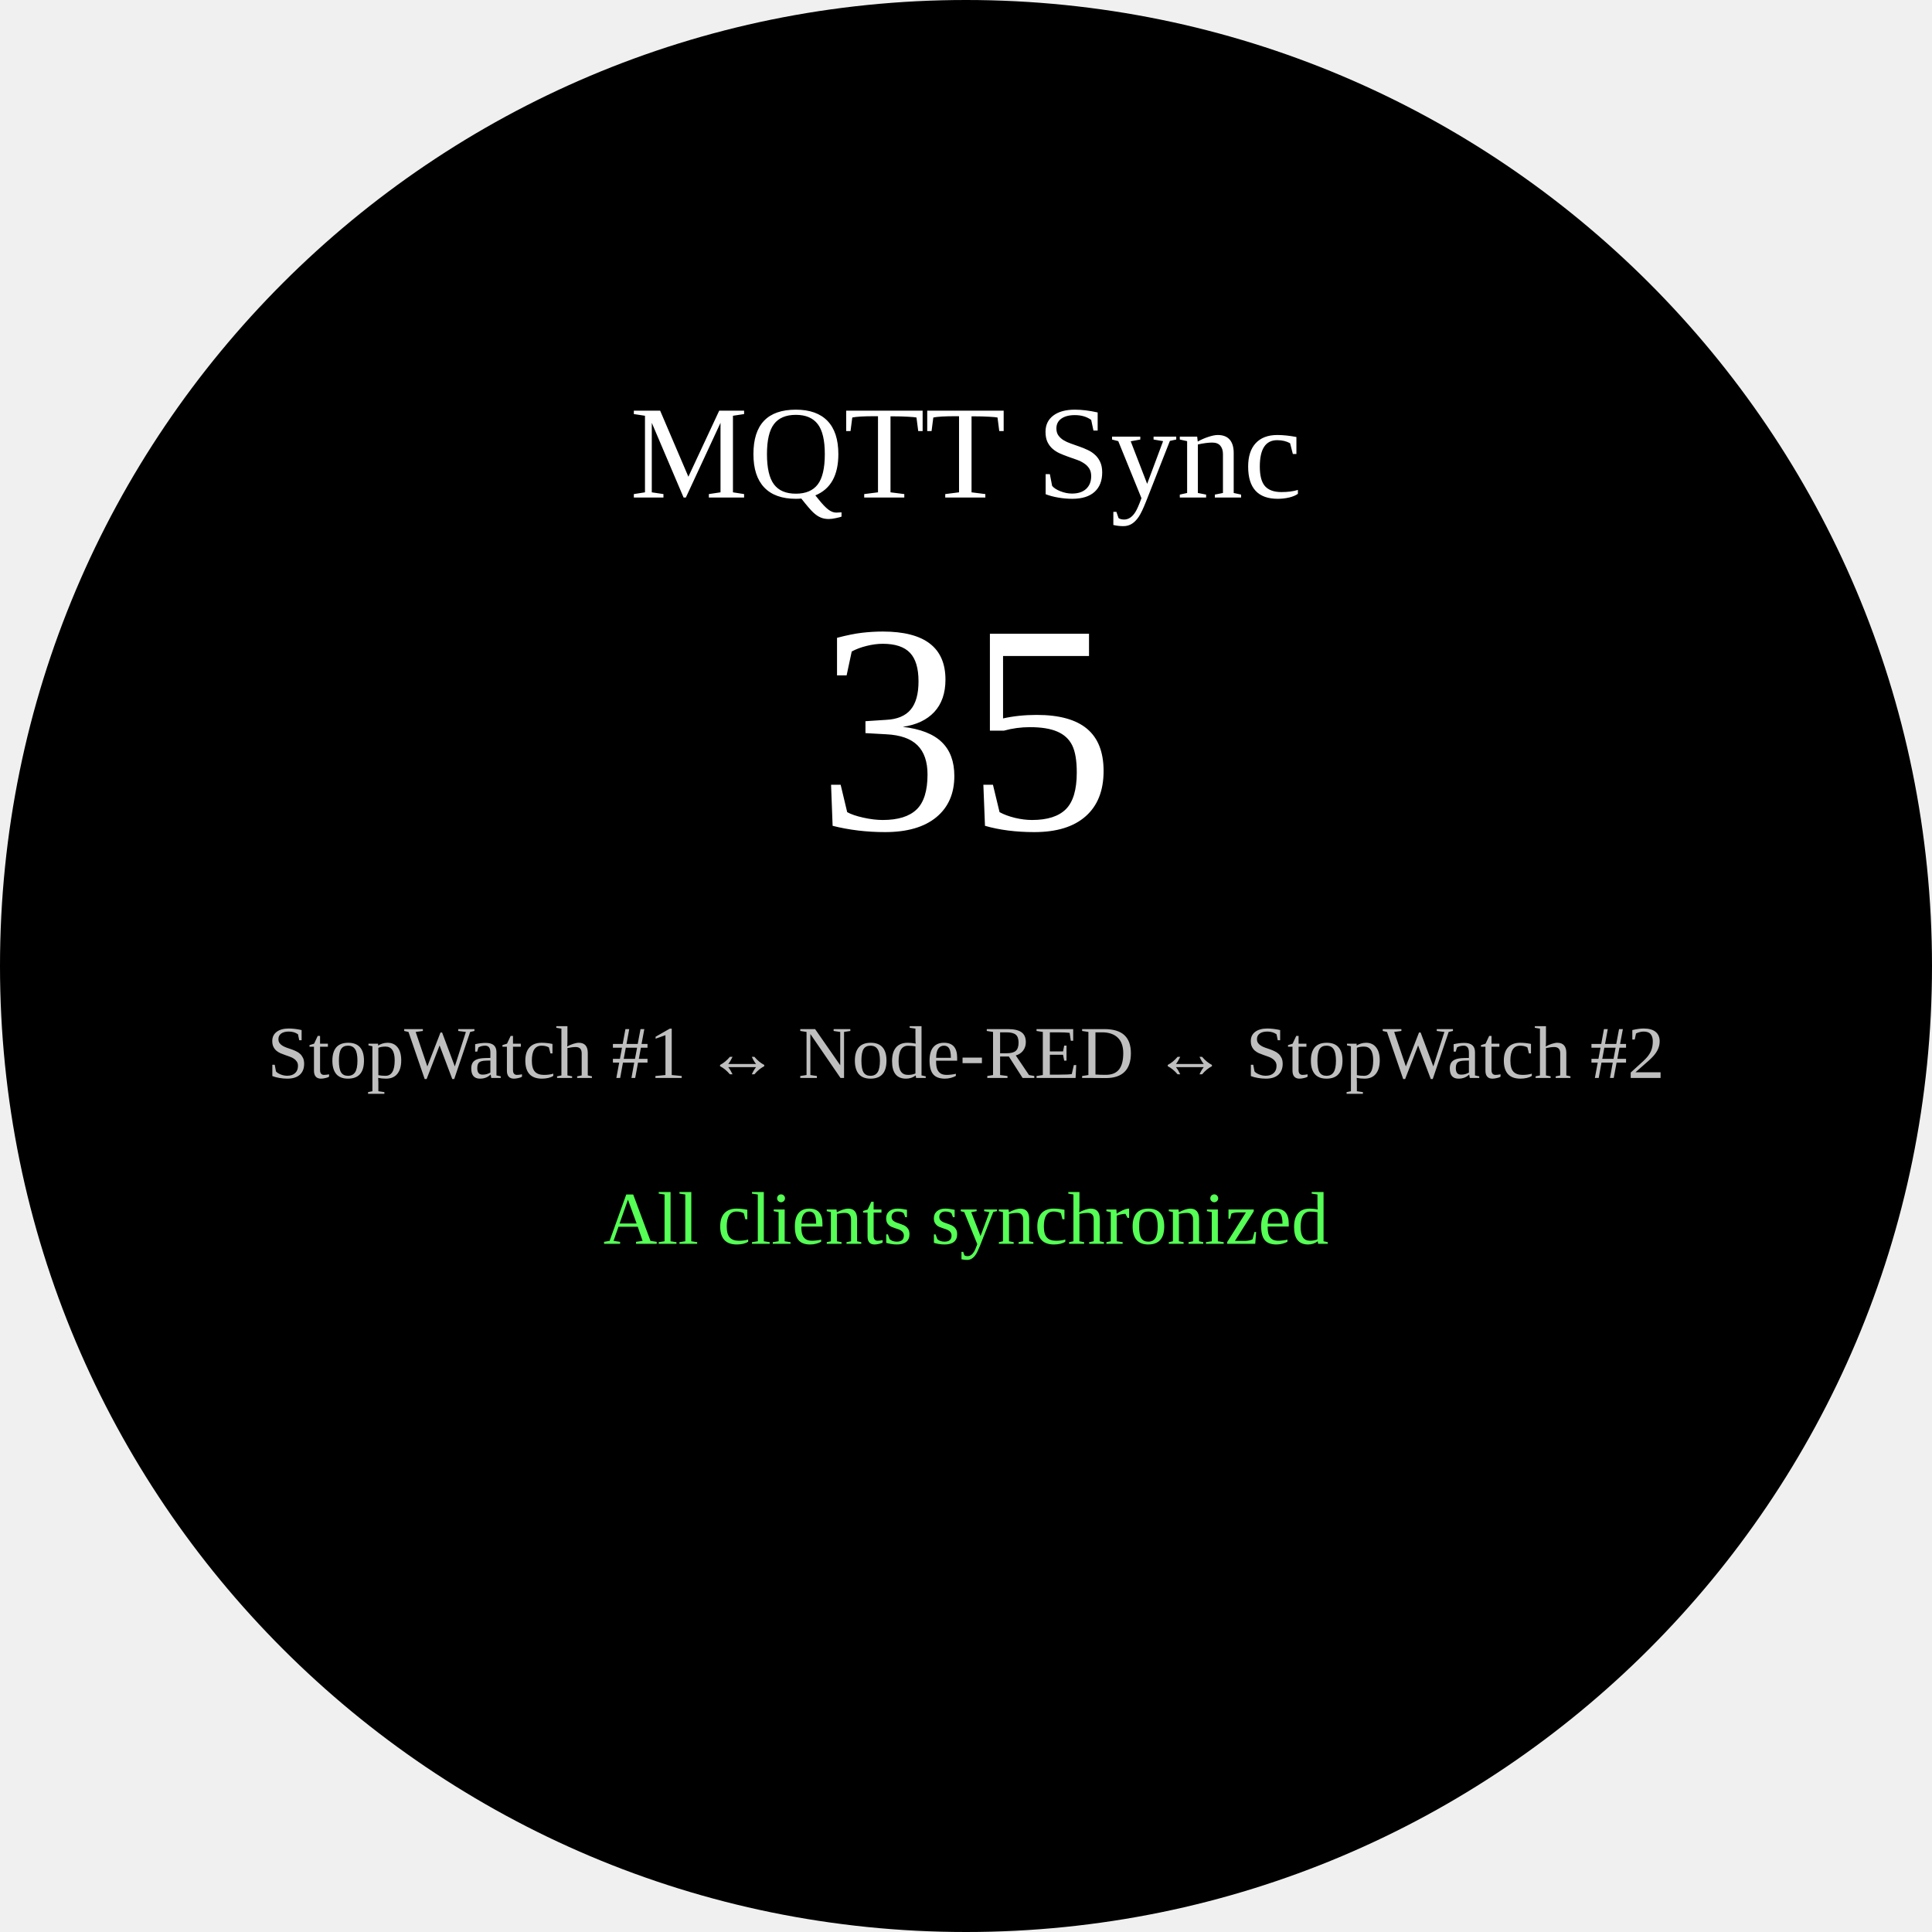
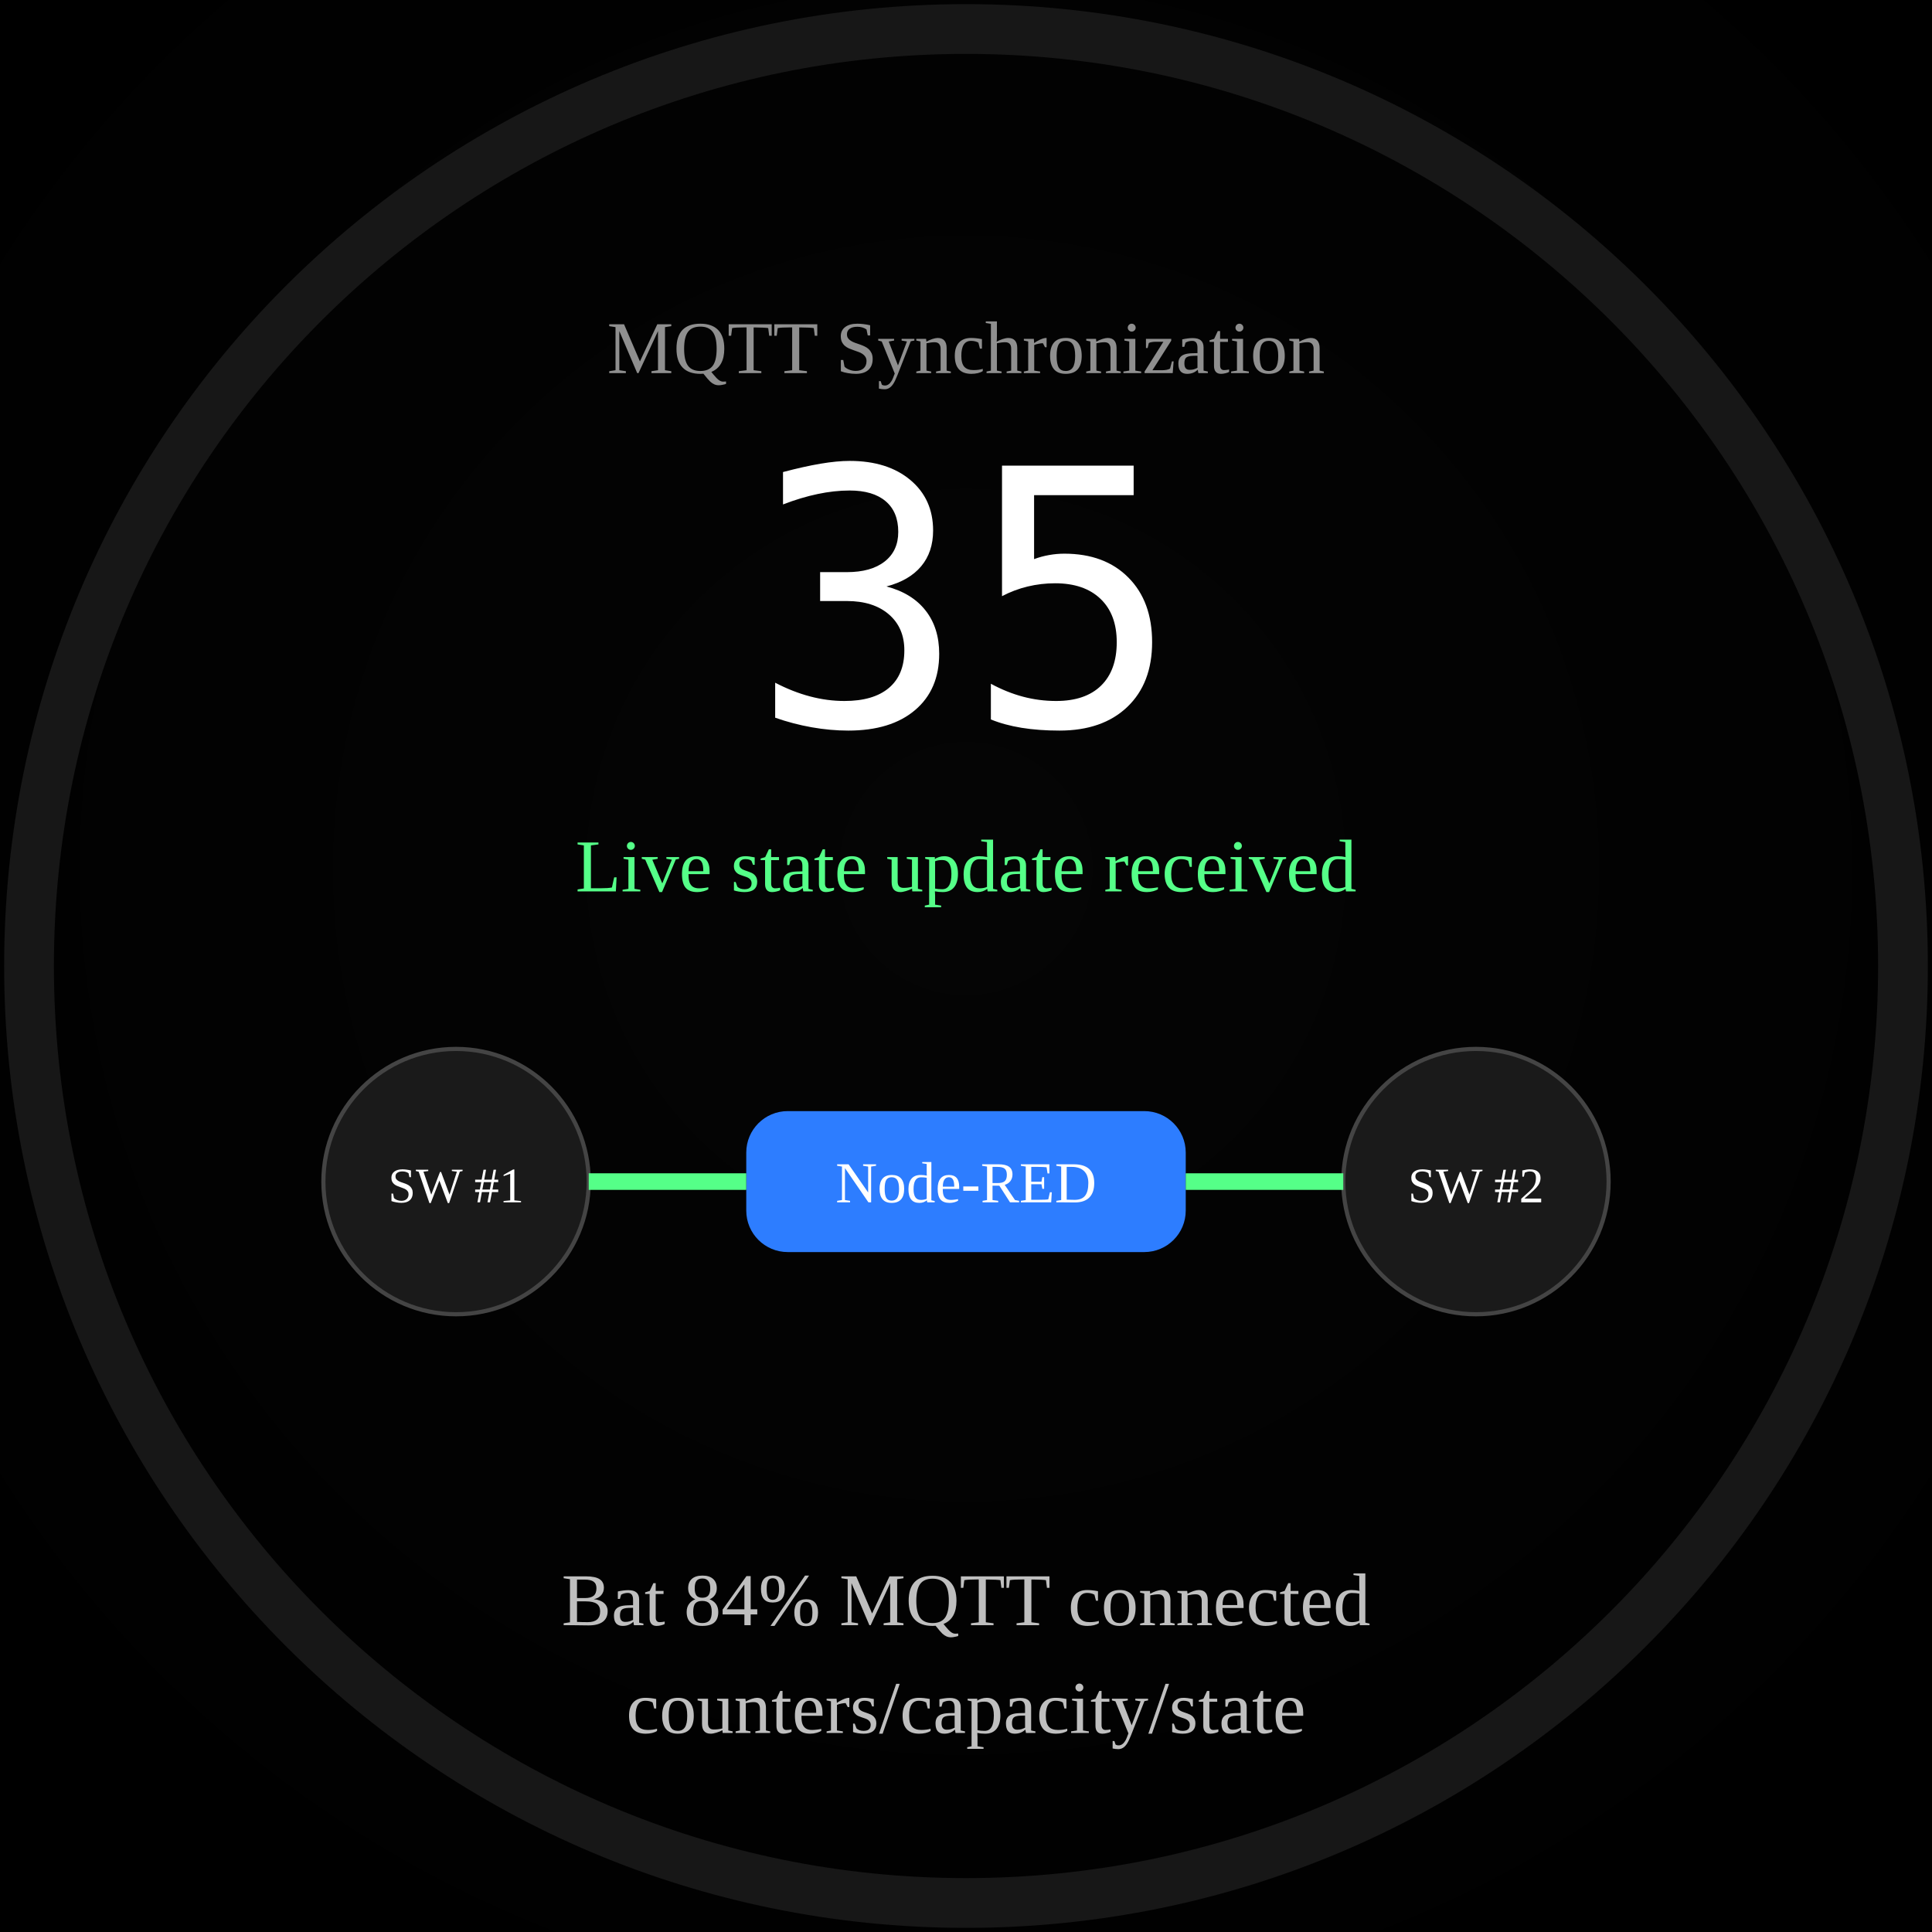
- <svg xmlns="http://www.w3.org/2000/svg" width="466" height="466">
-   <circle cx="233" cy="233" r="233" fill="black" />
-   <text x="233" y="120" text-anchor="middle" fill="white" font-size="32">MQTT Sync</text>
-   <text x="233" y="200" text-anchor="middle" fill="white" font-size="72">35</text>
-   <text x="233" y="260" text-anchor="middle" fill="#bfbfbf" font-size="18">StopWatch #1 ↔ Node-RED ↔ StopWatch #2</text>
-   <text x="233" y="300" text-anchor="middle" fill="#55ff55" font-size="18">All clients synchronized</text>
+ <svg xmlns="http://www.w3.org/2000/svg" width="466" height="466" viewBox="0 0 466 466">
+   <defs>
+     <radialGradient id="lcd" cx="50%" cy="45%" r="65%">
+       <stop offset="0%" stop-color="#050505" />
+       <stop offset="100%" stop-color="#000" />
+     </radialGradient>
+   </defs>
+   <circle cx="233" cy="233" r="233" fill="#050505" />
+   <rect width="466" height="466" fill="url(#lcd)" />
+   <circle cx="233" cy="233" r="226" fill="none" stroke="#171717" stroke-width="12" />
+   <text x="233" y="90" text-anchor="middle" fill="#8f8f8f" font-size="18">MQTT Synchronization</text>
+   <text x="233" y="175" text-anchor="middle" fill="white" font-size="86" font-family="Menlo,Consolas,monospace">35</text>
+   <text x="233" y="215" text-anchor="middle" fill="#55ff88" font-size="18">Live state update received</text>
+   <circle cx="110" cy="285" r="32" fill="#1a1a1a" stroke="#444" />
+   <circle cx="356" cy="285" r="32" fill="#1a1a1a" stroke="#444" />
+   <rect x="180" y="268" width="106" height="34" rx="10" fill="#2d7dff" />
+   <text x="233" y="290" text-anchor="middle" fill="white" font-size="14">Node-RED</text>
+   <text x="110" y="290" text-anchor="middle" fill="white" font-size="12">SW #1</text>
+   <text x="356" y="290" text-anchor="middle" fill="white" font-size="12">SW #2</text>
+   <line x1="142" y1="285" x2="180" y2="285" stroke="#55ff88" stroke-width="4" />
+   <line x1="286" y1="285" x2="324" y2="285" stroke="#55ff88" stroke-width="4" />
+   <text x="233" y="392" text-anchor="middle" fill="#bfbfbf" font-size="18">Bat 84%   MQTT connected</text>
+   <text x="233" y="418" text-anchor="middle" fill="#bfbfbf" font-size="18">counters/capacity/state</text>
</svg>
